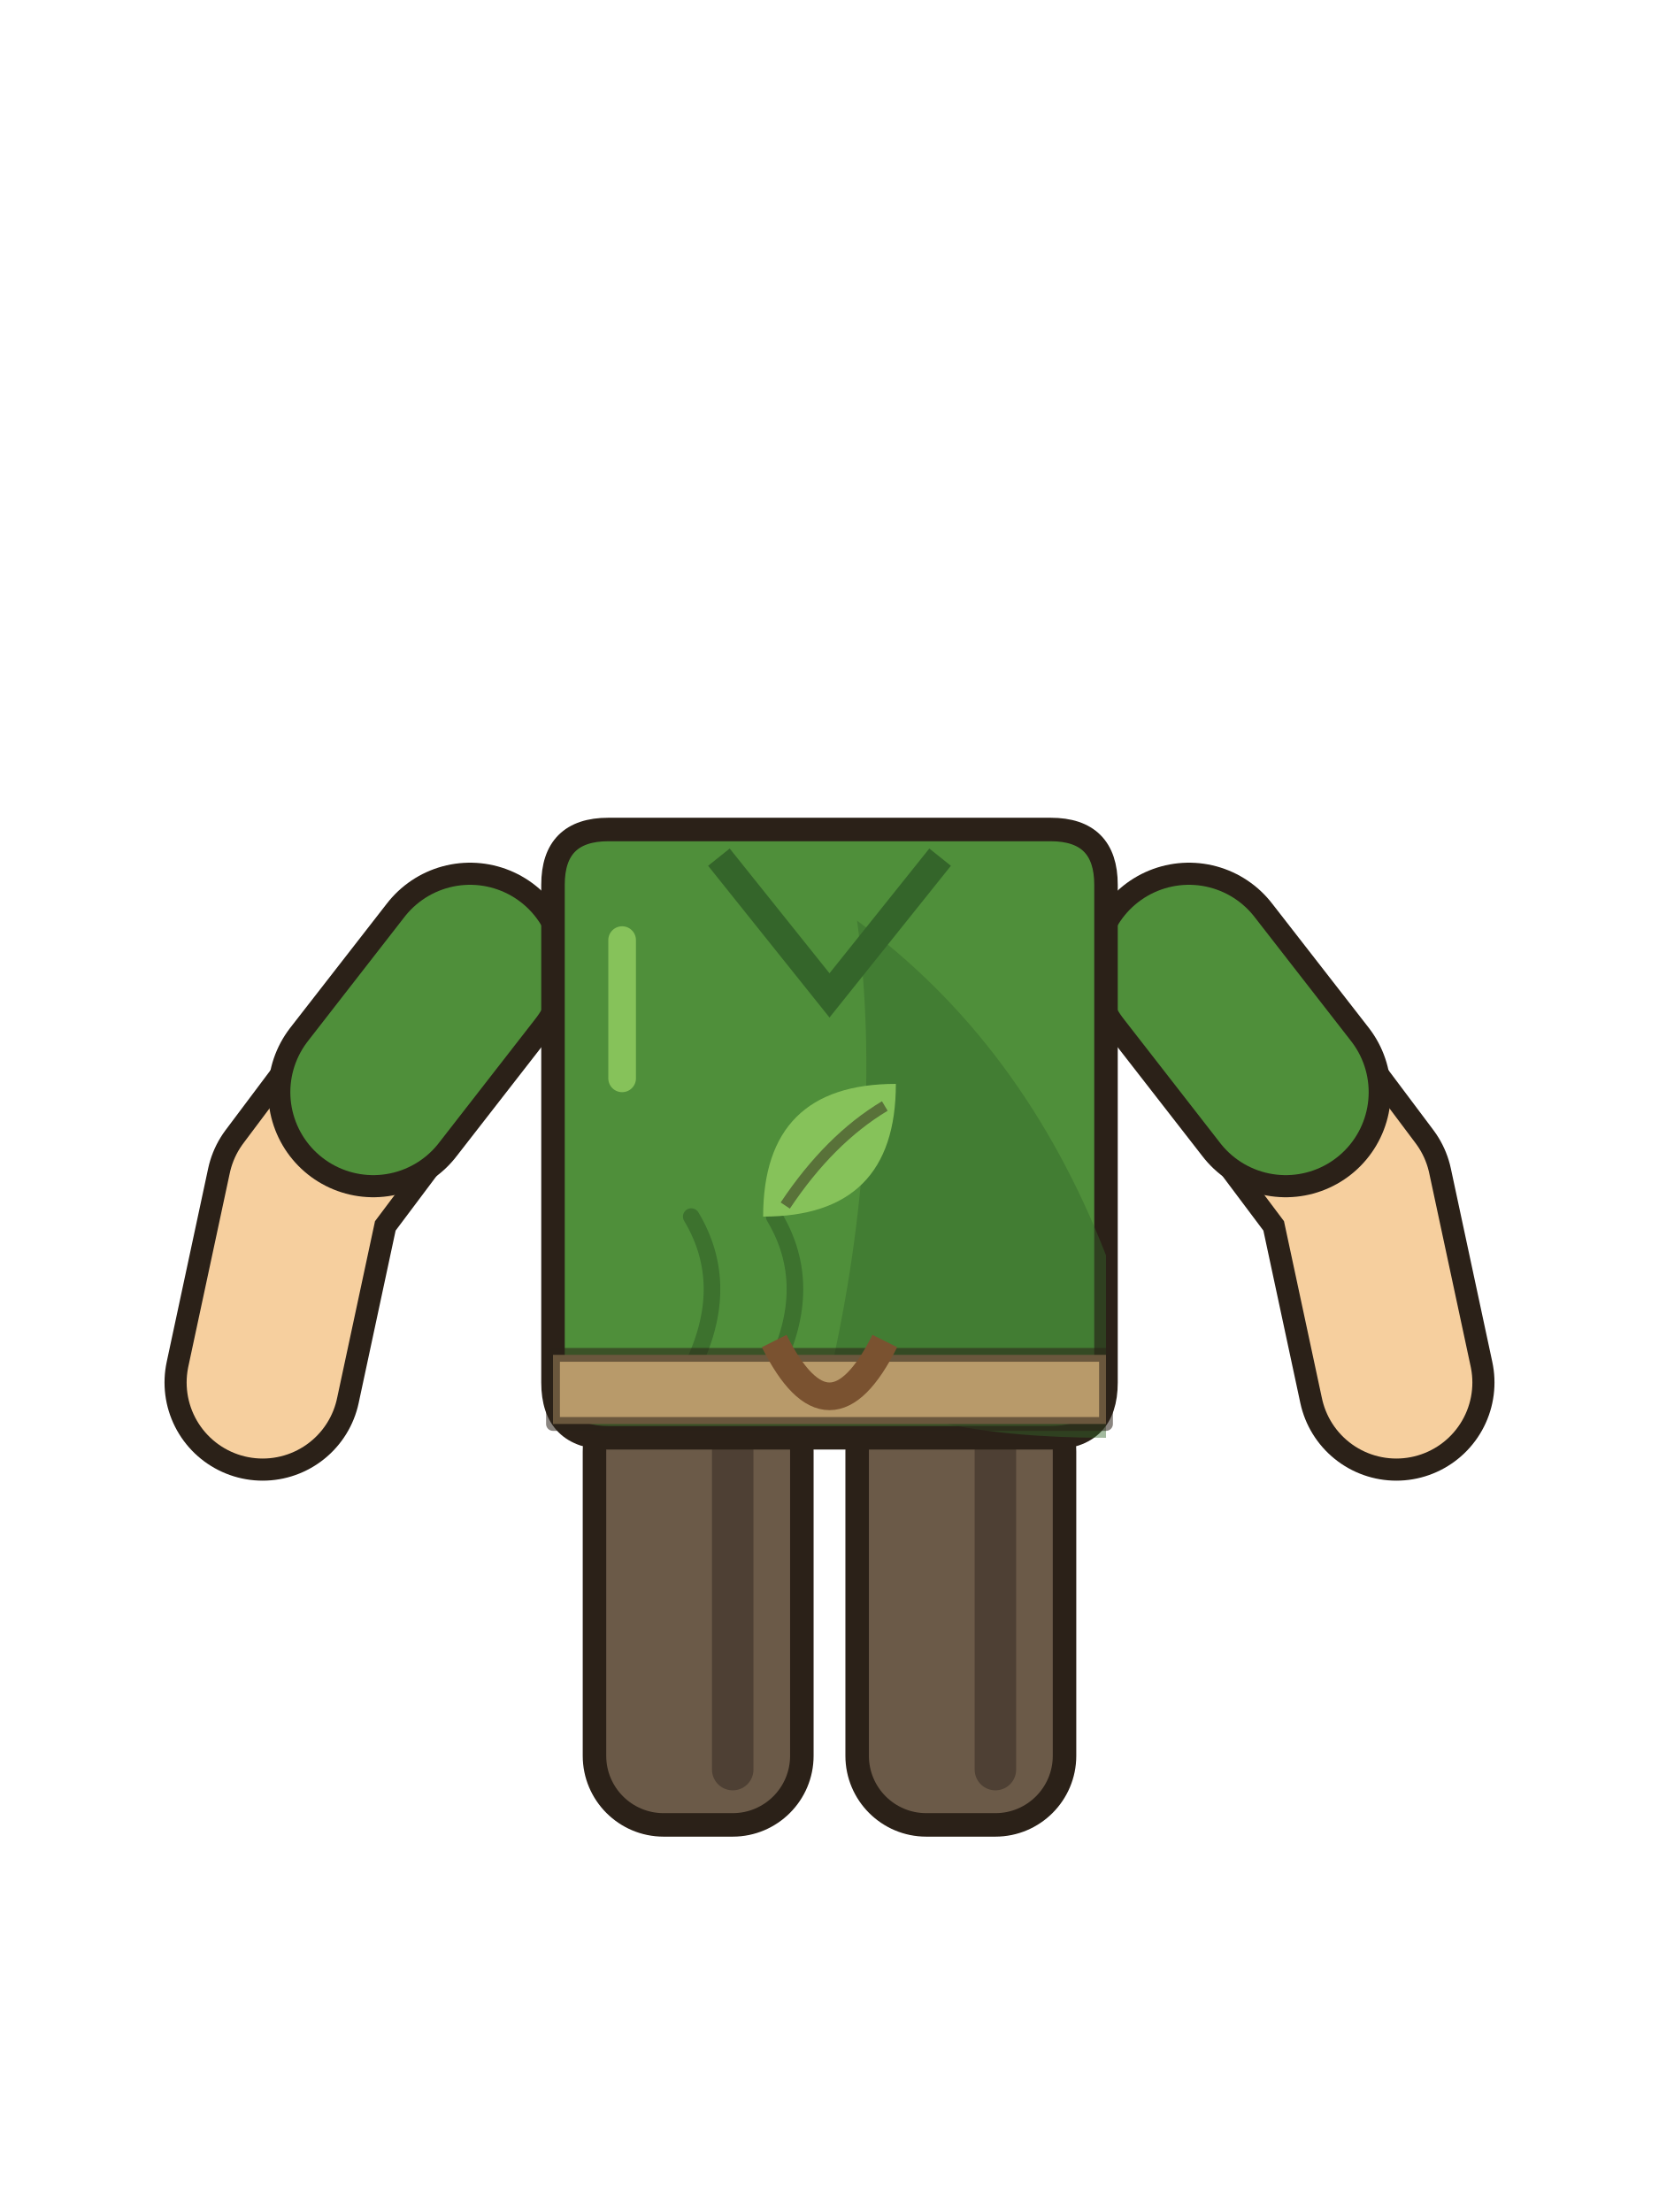
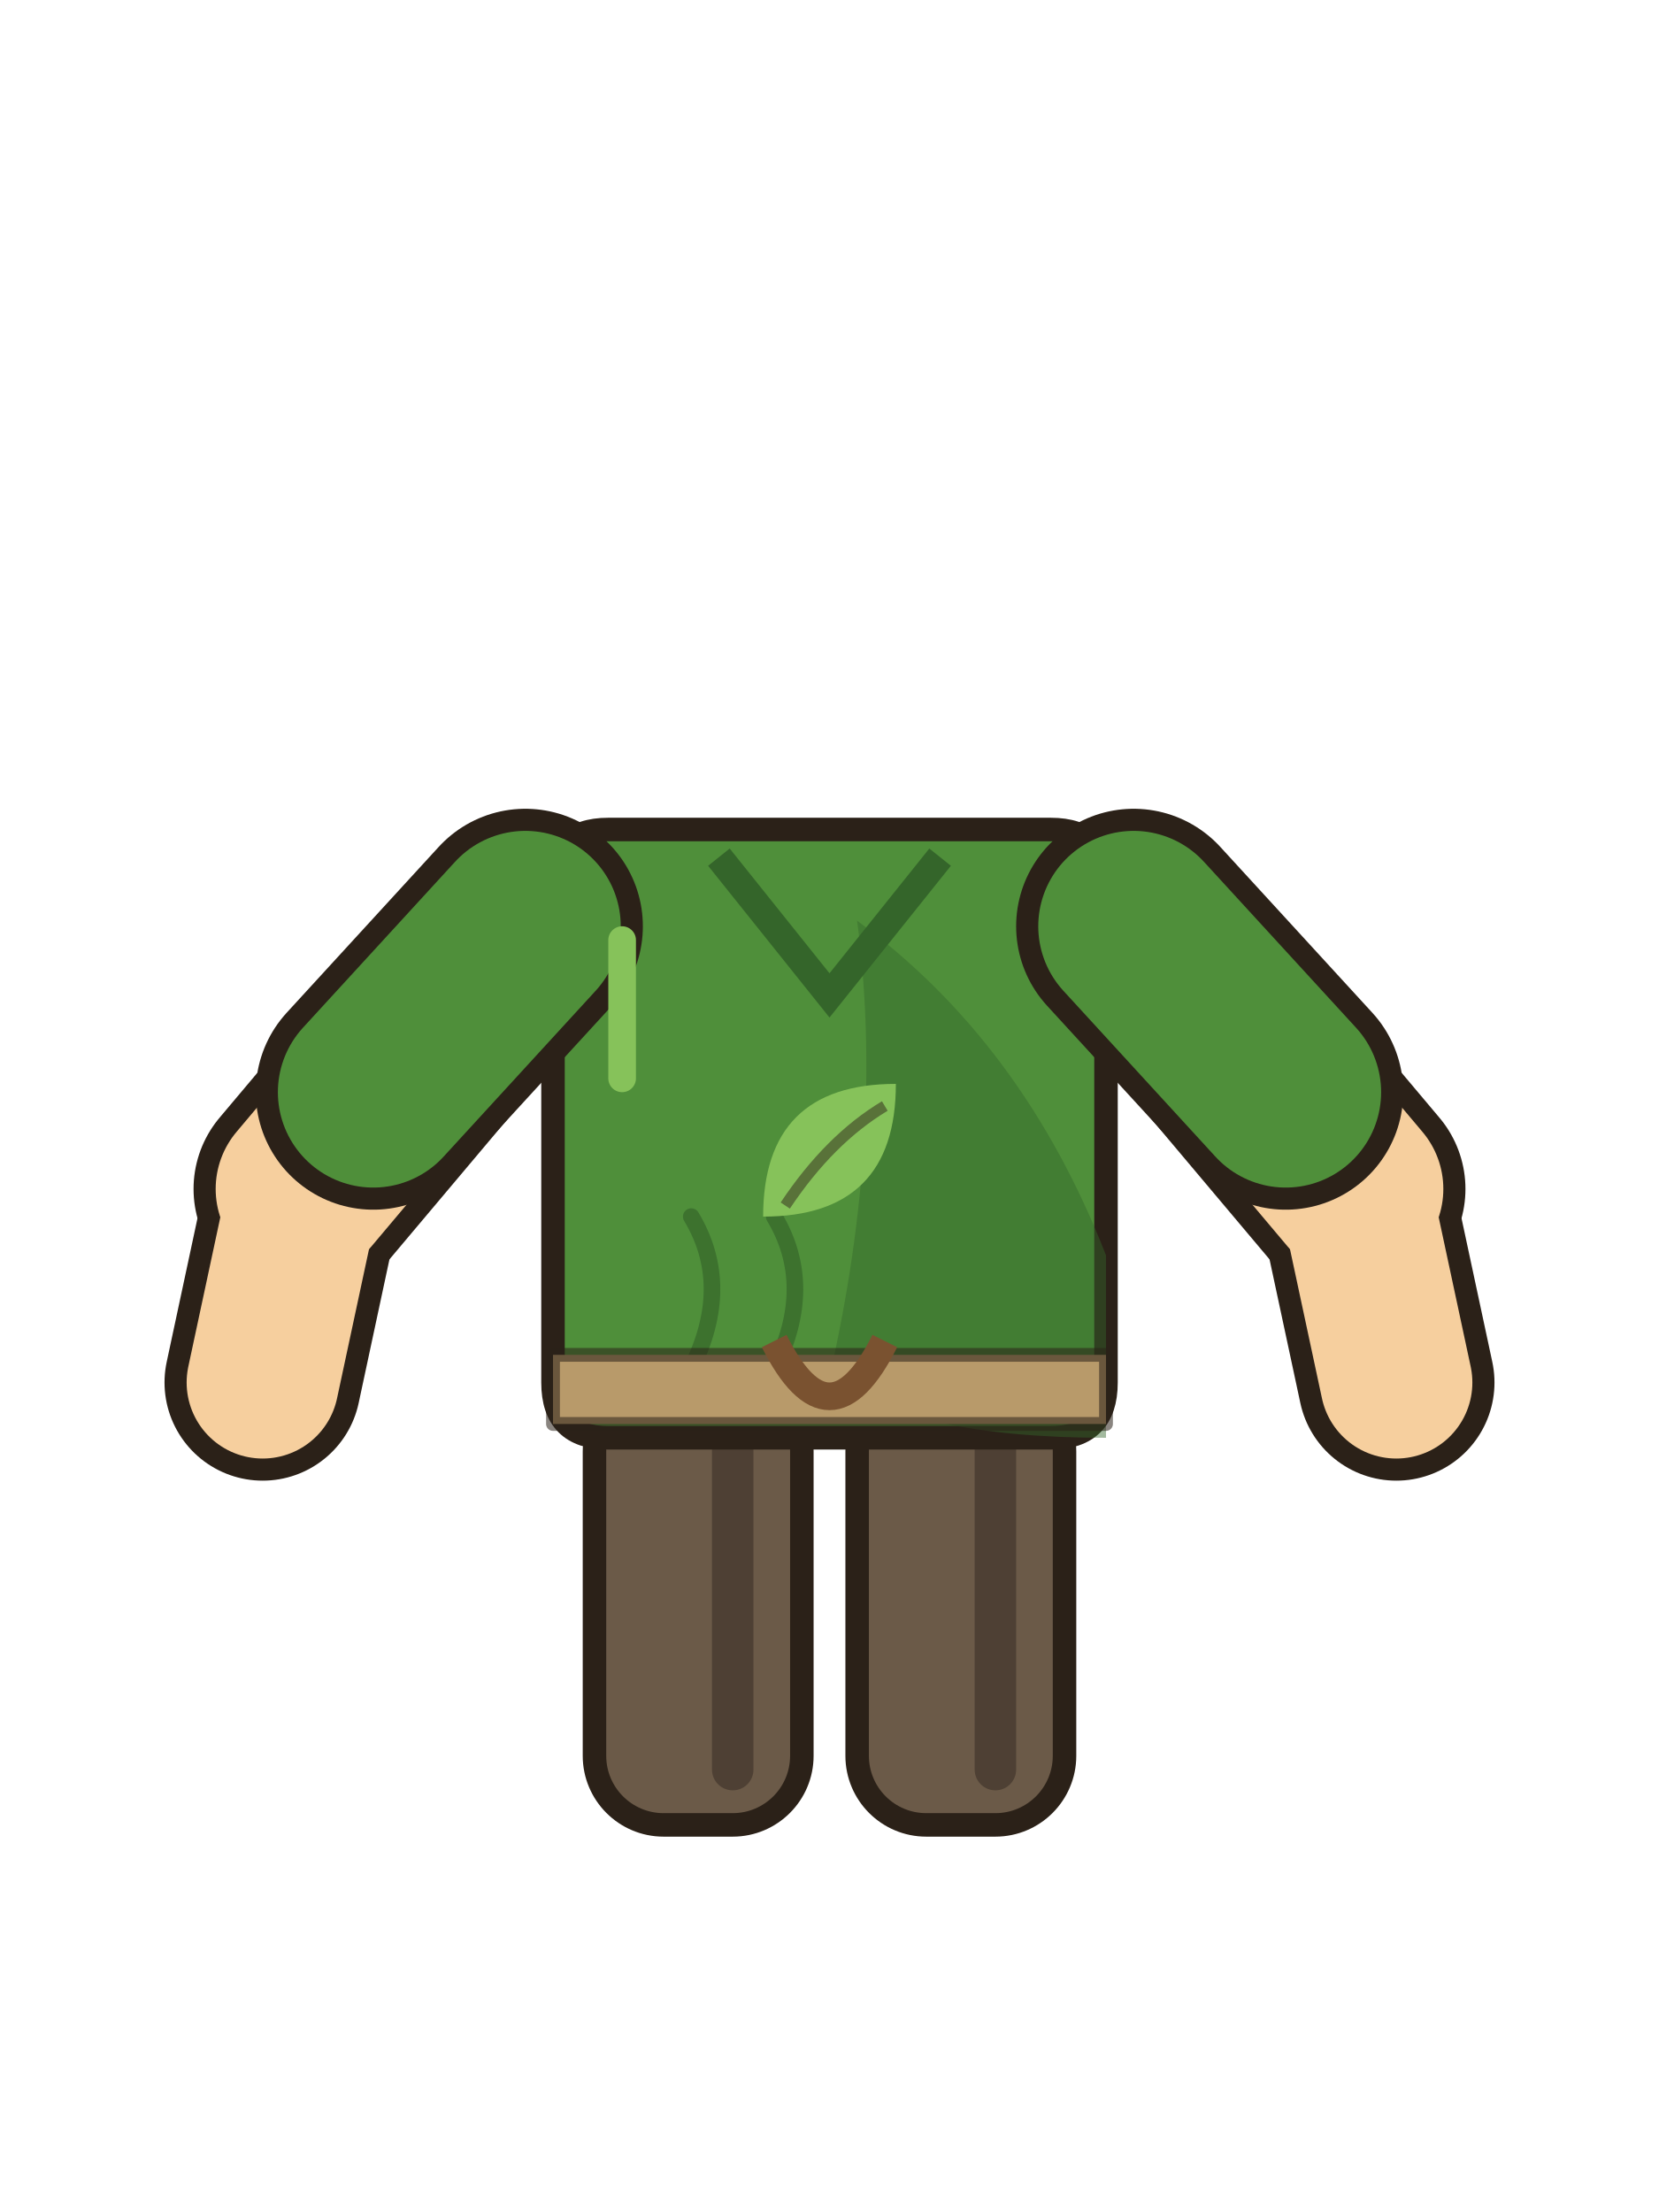
<svg xmlns="http://www.w3.org/2000/svg" width="120" height="160" viewBox="0 0 120 160">
  <rect x="43" y="100" width="15" height="32" rx="5" fill="#6b5a48" stroke="#2b2118" stroke-width="1.7" stroke-linejoin="round" stroke-linecap="round" />
  <rect x="62" y="100" width="15" height="32" rx="5" fill="#6b5a48" stroke="#2b2118" stroke-width="1.7" stroke-linejoin="round" stroke-linecap="round" />
  <path d="M53,104 v24 M72,104 v24" stroke="#4e4034" stroke-width="3" stroke-linecap="round" />
-   <path d="M34,70 L22,86 L19,100" fill="none" stroke="#2b2118" stroke-width="14.2" stroke-linecap="round" stroke-linejoin="round" />
-   <path d="M86,70 L98,86 L101,100" fill="none" stroke="#2b2118" stroke-width="14.2" stroke-linecap="round" stroke-linejoin="round" />
-   <path d="M34,70 L22,86 L19,100" fill="none" stroke="#f6cf9e" stroke-width="11" stroke-linecap="round" stroke-linejoin="round" />
-   <path d="M86,70 L98,86 L101,100" fill="none" stroke="#f6cf9e" stroke-width="11" stroke-linecap="round" stroke-linejoin="round" />
-   <path d="M34,70 L27,79" fill="none" stroke="#2b2118" stroke-width="15.2" stroke-linecap="round" />
-   <path d="M86,70 L93,79" fill="none" stroke="#2b2118" stroke-width="15.2" stroke-linecap="round" />
-   <path d="M34,70 L27,79" fill="none" stroke="#4f8f3a" stroke-width="12" stroke-linecap="round" />
-   <path d="M86,70 L93,79" fill="none" stroke="#4f8f3a" stroke-width="12" stroke-linecap="round" />
  <path d="M40,64 q0,-4 4,-4 h32 q4,0 4,4 v36 q0,4 -4,4 h-32 q-4,0 -4,-4z" fill="#4f8f3a" stroke="#2b2118" stroke-width="1.7" stroke-linejoin="round" stroke-linecap="round" />
+   <path d="M38,67 L22,86 L19,100" fill="none" stroke="#2b2118" stroke-width="14.2" stroke-linecap="round" stroke-linejoin="round" />
+   <path d="M38,67 L22,86" fill="none" stroke="#2b2118" stroke-width="16" stroke-linecap="round" stroke-linejoin="round" />
+   <path d="M82,67 L98,86 L101,100" fill="none" stroke="#2b2118" stroke-width="14.2" stroke-linecap="round" stroke-linejoin="round" />
+   <path d="M82,67 L98,86" fill="none" stroke="#2b2118" stroke-width="16" stroke-linecap="round" stroke-linejoin="round" />
+   <path d="M38,67 L22,86 L19,100" fill="none" stroke="#f6cf9e" stroke-width="11" stroke-linecap="round" stroke-linejoin="round" />
+   <path d="M38,67 L22,86" fill="none" stroke="#f6cf9e" stroke-width="12.8" stroke-linecap="round" stroke-linejoin="round" />
+   <path d="M82,67 L98,86 L101,100" fill="none" stroke="#f6cf9e" stroke-width="11" stroke-linecap="round" stroke-linejoin="round" />
+   <path d="M82,67 L98,86" fill="none" stroke="#f6cf9e" stroke-width="12.8" stroke-linecap="round" stroke-linejoin="round" />
+   <path d="M38,67 L27,79" fill="none" stroke="#2b2118" stroke-width="15.2" stroke-linecap="round" />
+   <path d="M38,67 L27,79" fill="none" stroke="#2b2118" stroke-width="17" stroke-linecap="round" />
+   <path d="M82,67 L93,79" fill="none" stroke="#2b2118" stroke-width="15.2" stroke-linecap="round" />
+   <path d="M82,67 L93,79" fill="none" stroke="#2b2118" stroke-width="17" stroke-linecap="round" />
+   <path d="M38,67 L27,79" fill="none" stroke="#4f8f3a" stroke-width="12" stroke-linecap="round" />
+   <path d="M38,67 L27,79" fill="none" stroke="#4f8f3a" stroke-width="13.8" stroke-linecap="round" />
+   <path d="M82,67 L93,79" fill="none" stroke="#4f8f3a" stroke-width="12" stroke-linecap="round" />
+   <path d="M82,67 L93,79" fill="none" stroke="#4f8f3a" stroke-width="13.8" stroke-linecap="round" />
  <path d="M62,66.6 q12,8.8 18,24.2 v13.2 q-14,0 -20,-4.4 q4,-17.6 2,-33z" fill="#34652a" opacity=".45" />
  <path d="M45,68 v10" stroke="#86c25a" stroke-width="2" stroke-linecap="round" />
  <path d="M50,88 q3,5 0,11" fill="none" stroke="#34652a" stroke-width="1.2" stroke-linecap="round" opacity=".7" />
  <path d="M56,88 q3,5 0,11" fill="none" stroke="#34652a" stroke-width="1.2" stroke-linecap="round" opacity=".7" />
  <path d="M52,62 l8,10 l8,-10" fill="none" stroke="#34652a" stroke-width="2" />
  <path d="M40,98 h40 v5 h-40z" fill="#b89a6a" stroke="#2b2118" stroke-width="1" stroke-opacity=".55" stroke-linejoin="round" stroke-linecap="round" />
  <path d="M56,97 q4,8 8,0" fill="none" stroke="#7a5230" stroke-width="2" />
  <g transform="translate(60,84) scale(0.8)">
    <path d="M-6,5 q0,-12 12,-12 q0,12 -12,12z" fill="#86c25a" />
    <path d="M-4,4 q4,-6 9,-9" fill="none" stroke="#2b2118" stroke-width="1" opacity=".5" />
  </g>
</svg>
